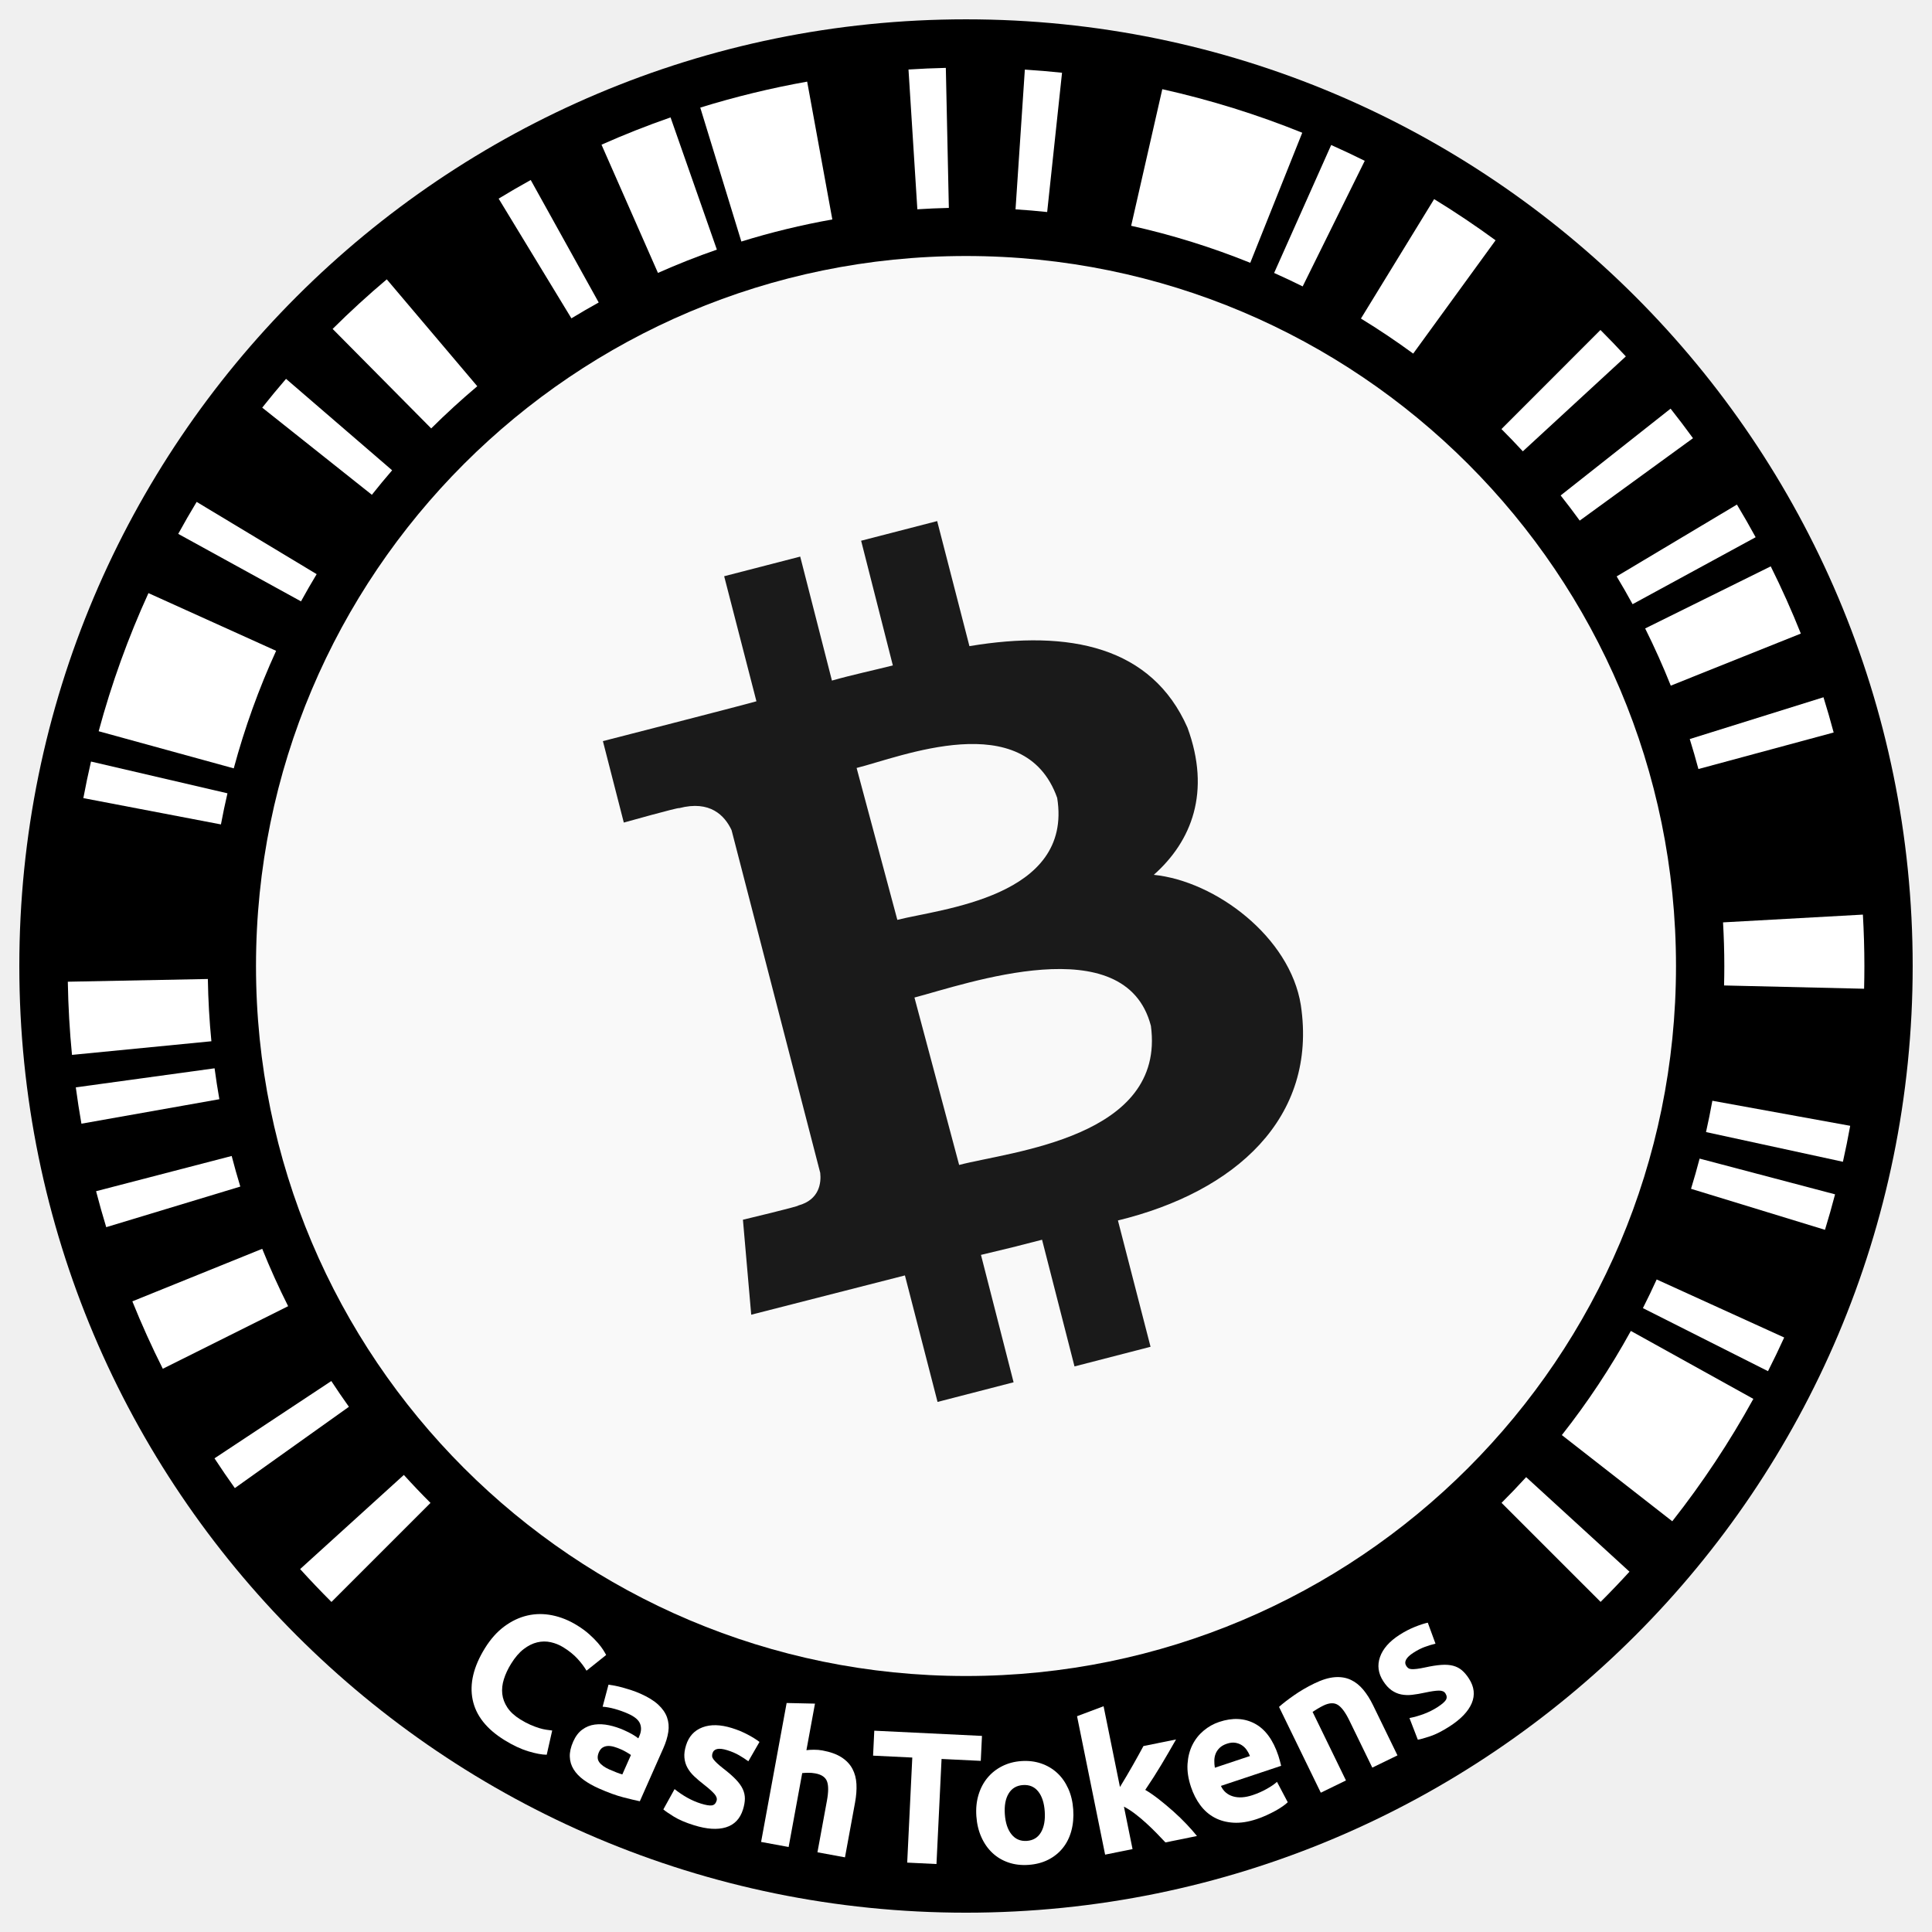
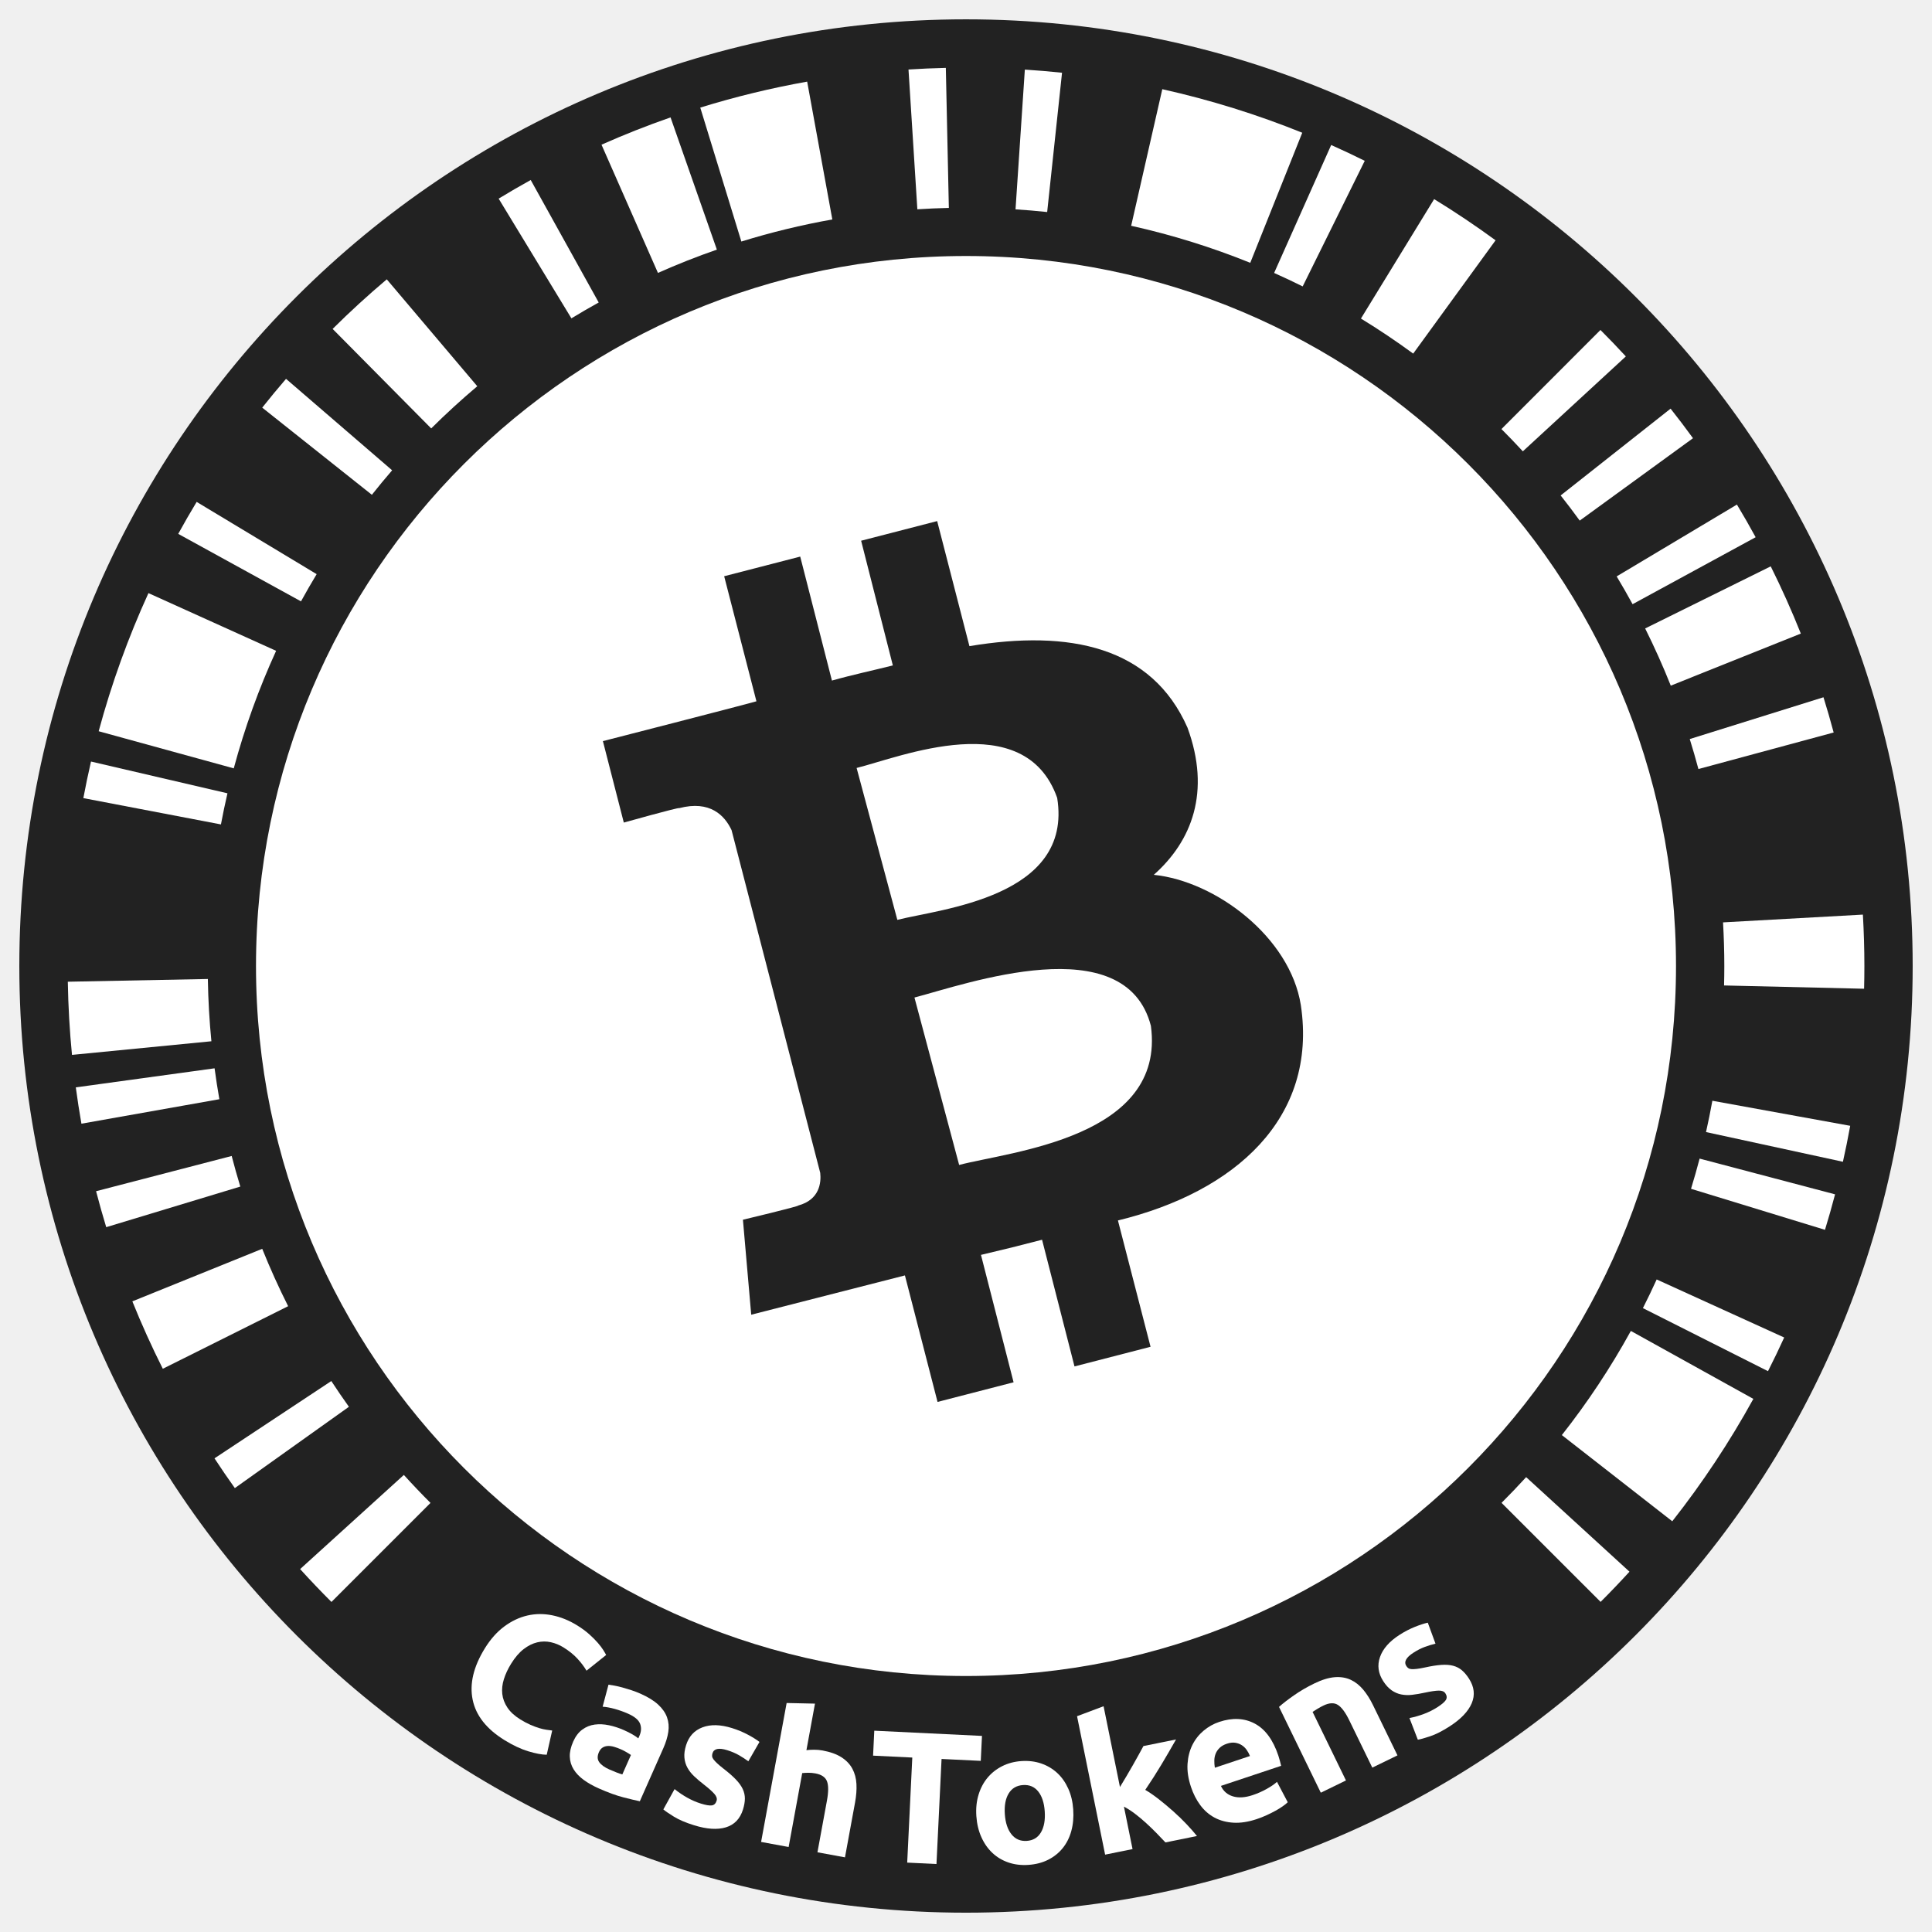
<svg xmlns="http://www.w3.org/2000/svg" version="1.1" id="CashTokens" x="0px" y="0px" width="360px" height="360px" viewBox="0 0 360 360" enable-background="new 0 0 360 360" xml:space="preserve">
  <defs id="defs30">
	
	
</defs>
-   <circle id="purple" fill="#201447" cx="180" cy="180.001" r="176.4" style="fill:#000000" />
-   <g id="barcode" style="fill:#ffffff">
-     <path fill="#D1CED9" d="M75.251,274.833l-19.326,17.542c1.895,2.09,3.841,4.133,5.837,6.125l18.456-18.455   C78.519,278.35,76.863,276.612,75.251,274.833z" id="path1" style="fill:#ffffff" />
-     <path fill="#D1CED9" d="M65.015,262.135c-1.127-1.575-2.218-3.177-3.28-4.798L39.967,271.74c1.229,1.874,2.49,3.725,3.792,5.545   L65.015,262.135z" id="path2" style="fill:#ffffff" />
-     <path fill="#D1CED9" d="M30.336,255.05l23.354-11.661c-1.752-3.484-3.364-7.05-4.829-10.691l-24.2,9.789   C26.385,246.766,28.279,250.956,30.336,255.05z" id="path3" style="fill:#ffffff" />
-     <path fill="#D1CED9" d="M19.793,228.666l24.985-7.566c-0.572-1.886-1.113-3.784-1.608-5.702l-25.267,6.567   C18.485,224.218,19.121,226.45,19.793,228.666z" id="path4" style="fill:#ffffff" />
-     <path fill="#D1CED9" d="M15.172,209.383l25.702-4.56c-0.337-1.906-0.63-3.828-0.891-5.76l-25.858,3.552   C14.432,204.885,14.775,207.143,15.172,209.383z" id="path5" style="fill:#ffffff" />
-     <path fill="#D1CED9" d="M13.414,196.563l25.977-2.54c-0.377-3.824-0.596-7.694-0.661-11.602l-26.094,0.508   C12.715,187.521,12.973,192.069,13.414,196.563z" id="path6" style="fill:#ffffff" />
-     <path fill="#D1CED9" d="M15.53,148.717l25.638,4.902c0.368-1.946,0.768-3.881,1.215-5.798l-25.426-5.918   C16.433,144.156,15.963,146.43,15.53,148.717z" id="path7" style="fill:#ffffff" />
-     <path fill="#D1CED9" d="M18.386,136.255l25.171,6.917c2.039-7.57,4.686-14.89,7.894-21.9l-23.789-10.753   C23.897,118.76,20.788,127.361,18.386,136.255z" id="path8" style="fill:#ffffff" />
-     <path fill="#D1CED9" d="M33.21,99.48l22.875,12.575c0.94-1.711,1.912-3.402,2.92-5.07L36.643,93.522   C35.458,95.482,34.315,97.47,33.21,99.48z" id="path9" style="fill:#ffffff" />
-     <path fill="#D1CED9" d="M48.862,75.957l20.431,16.24c1.229-1.547,2.484-3.07,3.775-4.564l-19.77-17.04   C51.782,72.348,50.306,74.139,48.862,75.957z" id="path10" style="fill:#ffffff" />
-     <path fill="#D1CED9" d="M80.348,79.83c2.751-2.737,5.619-5.357,8.586-7.861L72.07,52.051c-3.487,2.944-6.855,6.022-10.09,9.238   L80.348,79.83z" id="path11" style="fill:#ffffff" />
-     <path fill="#D1CED9" d="M106.473,59.318c1.672-1.021,3.37-2.002,5.087-2.955L98.893,33.54c-2.018,1.12-4.013,2.273-5.978,3.472   L106.473,59.318z" id="path12" style="fill:#ffffff" />
-     <path fill="#D1CED9" d="M122.6,50.854c3.583-1.595,7.245-3.043,10.978-4.341l-8.631-24.637c-4.374,1.522-8.666,3.22-12.865,5.086   L122.6,50.854z" id="path13" style="fill:#ffffff" />
-     <path fill="#D1CED9" d="M138.141,45.006c5.514-1.708,11.172-3.087,16.951-4.115l-4.689-25.681   c-6.791,1.211-13.438,2.835-19.919,4.839L138.141,45.006z" id="path14" style="fill:#ffffff" />
-     <path fill="#D1CED9" d="M170.935,38.998c1.947-0.123,3.902-0.213,5.869-0.257l-0.562-26.093c-2.332,0.052-4.649,0.158-6.957,0.304   L170.935,38.998z" id="path15" style="fill:#ffffff" />
-     <path fill="#D1CED9" d="M189.229,39.009c1.977,0.127,3.943,0.291,5.896,0.499l2.769-25.954c-2.296-0.244-4.606-0.436-6.929-0.586   L189.229,39.009z" id="path16" style="fill:#ffffff" />
-     <path fill="#D1CED9" d="M210.776,42.072c7.65,1.699,15.065,4.019,22.192,6.902l9.688-24.241c-8.378-3.384-17.092-6.11-26.079-8.113   L210.776,42.072z" id="path17" style="fill:#ffffff" />
-     <path fill="#D1CED9" d="M237.414,50.861c1.795,0.799,3.567,1.636,5.321,2.507L254.3,29.966c-2.062-1.023-4.146-2.008-6.254-2.947   L237.414,50.861z" id="path18" style="fill:#ffffff" />
-     <path fill="#D1CED9" d="M253.59,59.357c3.342,2.043,6.589,4.226,9.74,6.531l15.348-21.111c-3.705-2.708-7.521-5.272-11.447-7.674   L253.59,59.357z" id="path19" style="fill:#ffffff" />
-     <path fill="#D1CED9" d="M283.759,84.097l19.193-17.684c-1.545-1.672-3.118-3.319-4.73-4.927l-18.448,18.462   C281.131,81.303,282.456,82.689,283.759,84.097z" id="path20" style="fill:#ffffff" />
-     <path fill="#D1CED9" d="M311.29,76.146L290.806,92.32c1.217,1.536,2.399,3.1,3.553,4.687l21.106-15.353   C314.108,79.79,312.72,77.951,311.29,76.146z" id="path21" style="fill:#ffffff" />
-     <path fill="#D1CED9" d="M323.65,94.019l-22.408,13.385c1.022,1.705,2.016,3.428,2.967,5.178l22.929-12.479   C326.019,98.047,324.852,96.021,323.65,94.019z" id="path22" style="fill:#ffffff" />
-     <path fill="#D1CED9" d="M329.951,105.531l-23.399,11.571c1.73,3.475,3.327,7.028,4.772,10.658l24.234-9.704   C333.858,113.791,331.983,109.615,329.951,105.531z" id="path23" style="fill:#ffffff" />
-     <path fill="#D1CED9" d="M339.778,129.925l-24.918,7.787c0.578,1.845,1.112,3.709,1.616,5.586l25.2-6.808   C341.085,134.284,340.457,132.094,339.778,129.925z" id="path24" style="fill:#ffffff" />
-     <path fill="#D1CED9" d="M347.347,184.238c0.035-1.408,0.054-2.82,0.054-4.237c0-3.215-0.1-6.407-0.279-9.577l-26.059,1.447   c0.152,2.691,0.238,5.4,0.238,8.13c0,1.212-0.016,2.42-0.046,3.625L347.347,184.238z" id="path25" style="fill:#ffffff" />
-     <path fill="#D1CED9" d="M344.758,209.778l-25.683-4.668c-0.352,1.96-0.751,3.903-1.183,5.834l25.51,5.535   C343.896,214.261,344.354,212.029,344.758,209.778z" id="path26" style="fill:#ffffff" />
-     <path fill="#D1CED9" d="M341.938,222.547l-25.241-6.658c-0.495,1.892-1.028,3.769-1.599,5.628l24.961,7.644   C340.729,226.976,341.355,224.771,341.938,222.547z" id="path27" style="fill:#ffffff" />
-     <path fill="#D1CED9" d="M332.458,249.224l-23.76-10.815c-0.818,1.801-1.677,3.58-2.567,5.34l23.31,11.75   C330.487,253.431,331.495,251.34,332.458,249.224z" id="path28" style="fill:#ffffff" />
-     <path fill="#D1CED9" d="M326.712,260.66L303.885,248c-3.758,6.833-8.062,13.323-12.857,19.407l20.575,16.06   C317.234,276.313,322.29,268.686,326.712,260.66z" id="path29" style="fill:#ffffff" />
-     <path fill="#D1CED9" d="M284.375,275.243c-1.49,1.632-3.018,3.23-4.582,4.791l18.456,18.455c1.837-1.834,3.631-3.712,5.382-5.629   L284.375,275.243z" id="path30" style="fill:#ffffff" />
+   <circle id="purple" fill="#201447" cx="180" cy="180.001" r="176.4" style="fill:#222" />
+   <g id="barcode" style="fill:#fff">
+     <path fill="#D1CED9" d="M75.251,274.833l-19.326,17.542c1.895,2.09,3.841,4.133,5.837,6.125l18.456-18.455   C78.519,278.35,76.863,276.612,75.251,274.833z" id="path1" style="fill:#fff" />
+     <path fill="#D1CED9" d="M65.015,262.135c-1.127-1.575-2.218-3.177-3.28-4.798L39.967,271.74c1.229,1.874,2.49,3.725,3.792,5.545   L65.015,262.135z" id="path2" style="fill:#fff" />
+     <path fill="#D1CED9" d="M30.336,255.05l23.354-11.661c-1.752-3.484-3.364-7.05-4.829-10.691l-24.2,9.789   C26.385,246.766,28.279,250.956,30.336,255.05z" id="path3" style="fill:#fff" />
+     <path fill="#D1CED9" d="M19.793,228.666l24.985-7.566c-0.572-1.886-1.113-3.784-1.608-5.702l-25.267,6.567   C18.485,224.218,19.121,226.45,19.793,228.666z" id="path4" style="fill:#fff" />
+     <path fill="#D1CED9" d="M15.172,209.383l25.702-4.56c-0.337-1.906-0.63-3.828-0.891-5.76l-25.858,3.552   C14.432,204.885,14.775,207.143,15.172,209.383z" id="path5" style="fill:#fff" />
+     <path fill="#D1CED9" d="M13.414,196.563l25.977-2.54c-0.377-3.824-0.596-7.694-0.661-11.602l-26.094,0.508   C12.715,187.521,12.973,192.069,13.414,196.563z" id="path6" style="fill:#fff" />
+     <path fill="#D1CED9" d="M15.53,148.717l25.638,4.902c0.368-1.946,0.768-3.881,1.215-5.798l-25.426-5.918   C16.433,144.156,15.963,146.43,15.53,148.717z" id="path7" style="fill:#fff" />
+     <path fill="#D1CED9" d="M18.386,136.255l25.171,6.917c2.039-7.57,4.686-14.89,7.894-21.9l-23.789-10.753   C23.897,118.76,20.788,127.361,18.386,136.255z" id="path8" style="fill:#fff" />
+     <path fill="#D1CED9" d="M33.21,99.48l22.875,12.575c0.94-1.711,1.912-3.402,2.92-5.07L36.643,93.522   C35.458,95.482,34.315,97.47,33.21,99.48z" id="path9" style="fill:#fff" />
+     <path fill="#D1CED9" d="M48.862,75.957l20.431,16.24c1.229-1.547,2.484-3.07,3.775-4.564l-19.77-17.04   C51.782,72.348,50.306,74.139,48.862,75.957z" id="path10" style="fill:#fff" />
+     <path fill="#D1CED9" d="M80.348,79.83c2.751-2.737,5.619-5.357,8.586-7.861L72.07,52.051c-3.487,2.944-6.855,6.022-10.09,9.238   L80.348,79.83z" id="path11" style="fill:#fff" />
+     <path fill="#D1CED9" d="M106.473,59.318c1.672-1.021,3.37-2.002,5.087-2.955L98.893,33.54c-2.018,1.12-4.013,2.273-5.978,3.472   L106.473,59.318z" id="path12" style="fill:#fff" />
+     <path fill="#D1CED9" d="M122.6,50.854c3.583-1.595,7.245-3.043,10.978-4.341l-8.631-24.637c-4.374,1.522-8.666,3.22-12.865,5.086   L122.6,50.854z" id="path13" style="fill:#fff" />
+     <path fill="#D1CED9" d="M138.141,45.006c5.514-1.708,11.172-3.087,16.951-4.115l-4.689-25.681   c-6.791,1.211-13.438,2.835-19.919,4.839L138.141,45.006z" id="path14" style="fill:#fff" />
+     <path fill="#D1CED9" d="M170.935,38.998c1.947-0.123,3.902-0.213,5.869-0.257l-0.562-26.093c-2.332,0.052-4.649,0.158-6.957,0.304   L170.935,38.998z" id="path15" style="fill:#fff" />
+     <path fill="#D1CED9" d="M189.229,39.009c1.977,0.127,3.943,0.291,5.896,0.499l2.769-25.954c-2.296-0.244-4.606-0.436-6.929-0.586   L189.229,39.009z" id="path16" style="fill:#fff" />
+     <path fill="#D1CED9" d="M210.776,42.072c7.65,1.699,15.065,4.019,22.192,6.902l9.688-24.241c-8.378-3.384-17.092-6.11-26.079-8.113   L210.776,42.072z" id="path17" style="fill:#fff" />
+     <path fill="#D1CED9" d="M237.414,50.861c1.795,0.799,3.567,1.636,5.321,2.507L254.3,29.966c-2.062-1.023-4.146-2.008-6.254-2.947   L237.414,50.861z" id="path18" style="fill:#fff" />
+     <path fill="#D1CED9" d="M253.59,59.357c3.342,2.043,6.589,4.226,9.74,6.531l15.348-21.111c-3.705-2.708-7.521-5.272-11.447-7.674   L253.59,59.357z" id="path19" style="fill:#fff" />
+     <path fill="#D1CED9" d="M283.759,84.097l19.193-17.684c-1.545-1.672-3.118-3.319-4.73-4.927l-18.448,18.462   C281.131,81.303,282.456,82.689,283.759,84.097z" id="path20" style="fill:#fff" />
+     <path fill="#D1CED9" d="M311.29,76.146L290.806,92.32c1.217,1.536,2.399,3.1,3.553,4.687l21.106-15.353   C314.108,79.79,312.72,77.951,311.29,76.146z" id="path21" style="fill:#fff" />
+     <path fill="#D1CED9" d="M323.65,94.019l-22.408,13.385c1.022,1.705,2.016,3.428,2.967,5.178l22.929-12.479   C326.019,98.047,324.852,96.021,323.65,94.019z" id="path22" style="fill:#fff" />
+     <path fill="#D1CED9" d="M329.951,105.531l-23.399,11.571c1.73,3.475,3.327,7.028,4.772,10.658l24.234-9.704   C333.858,113.791,331.983,109.615,329.951,105.531z" id="path23" style="fill:#fff" />
+     <path fill="#D1CED9" d="M339.778,129.925l-24.918,7.787c0.578,1.845,1.112,3.709,1.616,5.586l25.2-6.808   C341.085,134.284,340.457,132.094,339.778,129.925z" id="path24" style="fill:#fff" />
+     <path fill="#D1CED9" d="M347.347,184.238c0.035-1.408,0.054-2.82,0.054-4.237c0-3.215-0.1-6.407-0.279-9.577l-26.059,1.447   c0.152,2.691,0.238,5.4,0.238,8.13c0,1.212-0.016,2.42-0.046,3.625L347.347,184.238z" id="path25" style="fill:#fff" />
+     <path fill="#D1CED9" d="M344.758,209.778l-25.683-4.668c-0.352,1.96-0.751,3.903-1.183,5.834l25.51,5.535   C343.896,214.261,344.354,212.029,344.758,209.778z" id="path26" style="fill:#fff" />
+     <path fill="#D1CED9" d="M341.938,222.547l-25.241-6.658c-0.495,1.892-1.028,3.769-1.599,5.628l24.961,7.644   C340.729,226.976,341.355,224.771,341.938,222.547z" id="path27" style="fill:#fff" />
+     <path fill="#D1CED9" d="M332.458,249.224l-23.76-10.815c-0.818,1.801-1.677,3.58-2.567,5.34l23.31,11.75   C330.487,253.431,331.495,251.34,332.458,249.224z" id="path28" style="fill:#fff" />
+     <path fill="#D1CED9" d="M326.712,260.66L303.885,248c-3.758,6.833-8.062,13.323-12.857,19.407l20.575,16.06   C317.234,276.313,322.29,268.686,326.712,260.66z" id="path29" style="fill:#fff" />
+     <path fill="#D1CED9" d="M284.375,275.243c-1.49,1.632-3.018,3.23-4.582,4.791l18.456,18.455c1.837-1.834,3.631-3.712,5.382-5.629   L284.375,275.243z" id="path30" style="fill:#fff" />
  </g>
-   <circle id="green" fill="#0ac18e" cx="180" cy="180.001" r="132.299" style="fill:#f9f9f9" />
-   <path id="symbol_12_" fill="#ffffff" d="m 221.268,135.577 c -6.647,-15.076 -21.926,-18.301 -40.629,-15.178 l -6.011,-23.302 -14.169,3.659 5.91,23.238 c -3.729,0.94 -7.557,1.745 -11.35,2.821 l -5.911,-23.103 -14.17,3.661 6.012,23.303 c -3.056,0.872 -28.608,7.42 -28.608,7.42 l 3.895,15.178 c 0,0 10.409,-2.921 10.309,-2.687 5.775,-1.511 8.495,1.377 9.771,4.097 l 16.521,63.866 c 0.202,1.848 -0.134,5.004 -4.095,6.078 0.234,0.134 -10.309,2.652 -10.309,2.652 l 1.544,17.697 c 0,0 25.318,-6.482 28.641,-7.321 l 6.079,23.572 14.17,-3.659 -6.078,-23.74 c 3.896,-0.907 7.69,-1.848 11.383,-2.821 l 6.045,23.605 14.17,-3.66 -6.078,-23.538 c 21.826,-5.307 37.238,-19.074 34.082,-40.127 -2.015,-12.692 -15.881,-23.101 -27.4,-24.277 7.08,-6.28 10.675,-15.448 6.276,-27.434 z m -6.816,55.572 c 2.82,20.853 -26.159,23.404 -35.729,25.922 l -8.327,-31.194 c 9.604,-2.518 39.287,-13.095 44.056,5.272 z m -17.461,-42.476 c 2.987,18.536 -21.793,20.684 -29.784,22.731 l -7.59,-28.306 c 8.027,-1.981 31.296,-11.584 37.374,5.575 z" style="fill:#1a1a1a" />
-   <g id="text" style="fill:#ffffff">
-     <path id="s_1_" fill="#FFFFFF" d="M267.859,318.099c0.804-0.518,1.322-0.962,1.555-1.334s0.204-0.783-0.087-1.234   c-0.228-0.354-0.643-0.523-1.244-0.511c-0.603,0.014-1.452,0.138-2.55,0.373c-0.851,0.188-1.645,0.323-2.38,0.408   c-0.736,0.086-1.424,0.063-2.063-0.066s-1.236-0.39-1.793-0.78c-0.558-0.391-1.075-0.959-1.556-1.705   c-0.935-1.451-1.135-2.946-0.599-4.484c0.535-1.538,1.745-2.915,3.628-4.127c0.941-0.606,1.897-1.104,2.868-1.494   c0.971-0.389,1.774-0.649,2.41-0.782l1.434,3.906c-0.624,0.152-1.279,0.352-1.966,0.6s-1.403,0.612-2.148,1.092   c-1.373,0.885-1.813,1.709-1.32,2.475c0.113,0.176,0.244,0.314,0.392,0.414c0.147,0.099,0.351,0.155,0.608,0.169   c0.259,0.015,0.588-0.002,0.987-0.05c0.4-0.048,0.893-0.134,1.478-0.26c1.19-0.263,2.211-0.423,3.063-0.481   c0.851-0.058,1.586-0.003,2.207,0.164c0.622,0.168,1.164,0.449,1.626,0.843c0.462,0.395,0.901,0.915,1.317,1.561   c0.983,1.527,1.153,3.052,0.51,4.574c-0.644,1.521-2.015,2.958-4.113,4.311c-1.374,0.884-2.592,1.502-3.656,1.854   c-1.063,0.352-1.822,0.563-2.276,0.634l-1.558-4.034c0.935-0.186,1.849-0.448,2.74-0.787   C266.266,319.008,267.094,318.592,267.859,318.099z" style="fill:#ffffff" />
-     <path id="n" fill="#FFFFFF" d="M238.328,318.055c0.685-0.619,1.608-1.334,2.771-2.146c1.161-0.813,2.435-1.556,3.819-2.229   c1.405-0.684,2.665-1.069,3.777-1.157c1.111-0.087,2.104,0.072,2.977,0.478c0.872,0.406,1.648,1.015,2.328,1.825   c0.681,0.812,1.296,1.783,1.848,2.916l4.55,9.347l-4.689,2.282l-4.273-8.78c-0.735-1.511-1.456-2.483-2.16-2.919   c-0.705-0.436-1.604-0.388-2.694,0.144c-0.336,0.163-0.685,0.353-1.047,0.568c-0.362,0.215-0.68,0.415-0.953,0.6l6.219,12.777   l-4.688,2.282L238.328,318.055z" style="fill:#ffffff" />
-     <path id="e" fill="#FFFFFF" d="M221.923,332.976c-0.517-1.549-0.731-2.984-0.643-4.306c0.088-1.32,0.391-2.497,0.907-3.53   c0.516-1.033,1.211-1.917,2.086-2.651c0.874-0.734,1.843-1.278,2.905-1.633c2.479-0.826,4.69-0.722,6.635,0.314   c1.944,1.037,3.408,3.027,4.39,5.971c0.096,0.288,0.189,0.607,0.282,0.958c0.092,0.351,0.171,0.662,0.238,0.935l-11.223,3.742   c0.45,0.981,1.195,1.631,2.235,1.948c1.041,0.317,2.27,0.239,3.686-0.233c0.908-0.303,1.771-0.683,2.59-1.14   c0.819-0.458,1.465-0.9,1.938-1.329l2.003,3.797c-0.221,0.221-0.531,0.472-0.93,0.752c-0.398,0.281-0.852,0.562-1.361,0.842   c-0.509,0.28-1.063,0.558-1.659,0.83c-0.599,0.273-1.207,0.513-1.826,0.72c-1.572,0.524-3.017,0.747-4.333,0.67   c-1.317-0.077-2.492-0.393-3.525-0.945c-1.033-0.554-1.917-1.322-2.651-2.308S222.351,334.26,221.923,332.976z M232.912,327.208   c-0.162-0.413-0.371-0.799-0.625-1.156c-0.255-0.358-0.562-0.649-0.919-0.875c-0.358-0.225-0.765-0.372-1.218-0.442   c-0.454-0.07-0.969-0.009-1.544,0.183c-0.554,0.185-0.998,0.438-1.333,0.759c-0.336,0.321-0.585,0.681-0.747,1.079   s-0.247,0.826-0.255,1.284s0.026,0.907,0.1,1.35L232.912,327.208z" style="fill:#ffffff" />
-     <path id="k" fill="#FFFFFF" d="M208.688,332.985c0.393-0.647,0.796-1.321,1.214-2.021c0.416-0.699,0.817-1.391,1.202-2.072   c0.386-0.682,0.747-1.329,1.087-1.942c0.339-0.612,0.63-1.145,0.871-1.597l6.077-1.232c-0.93,1.639-1.844,3.207-2.741,4.708   c-0.898,1.5-1.896,3.063-2.995,4.688c0.812,0.479,1.67,1.074,2.576,1.784c0.905,0.711,1.795,1.455,2.666,2.232   c0.872,0.777,1.687,1.565,2.444,2.366c0.757,0.8,1.407,1.539,1.949,2.216l-5.877,1.191c-0.486-0.521-1.036-1.096-1.65-1.724   c-0.614-0.627-1.257-1.248-1.929-1.863s-1.365-1.197-2.082-1.743c-0.717-0.547-1.408-0.992-2.071-1.335l1.604,7.908l-5.11,1.036   l-5.231-25.795l4.944-1.859L208.688,332.985z" style="fill:#ffffff" />
-     <path id="o" fill="#FFFFFF" d="M199.98,337.171c0.099,1.443-0.021,2.778-0.358,4.006c-0.337,1.229-0.873,2.294-1.605,3.197   c-0.733,0.904-1.637,1.626-2.711,2.167c-1.074,0.541-2.298,0.859-3.671,0.953c-1.35,0.092-2.594-0.057-3.731-0.447   c-1.138-0.39-2.131-0.982-2.98-1.778c-0.85-0.795-1.537-1.777-2.061-2.946c-0.524-1.168-0.835-2.474-0.934-3.918   c-0.099-1.442,0.038-2.773,0.411-3.992c0.373-1.218,0.932-2.273,1.678-3.167c0.746-0.893,1.656-1.609,2.73-2.15   c1.074-0.541,2.262-0.856,3.566-0.945c1.327-0.091,2.559,0.059,3.697,0.448c1.137,0.391,2.13,0.978,2.979,1.761   c0.848,0.784,1.535,1.755,2.058,2.912S199.882,335.728,199.98,337.171z M194.672,337.533c-0.11-1.606-0.516-2.847-1.219-3.723   s-1.648-1.273-2.835-1.192c-1.187,0.081-2.076,0.604-2.664,1.568c-0.589,0.964-0.829,2.249-0.719,3.855s0.522,2.858,1.239,3.757   c0.716,0.898,1.668,1.307,2.855,1.226c1.187-0.081,2.068-0.615,2.645-1.602C194.549,340.437,194.782,339.14,194.672,337.533z" style="fill:#ffffff" />
-     <path id="T" fill="#FFFFFF" d="M182.977,323.461l-0.225,4.65l-7.306-0.354l-0.948,19.577l-5.454-0.264l0.948-19.577l-7.307-0.354   l0.225-4.649L182.977,323.461z" style="fill:#ffffff" />
-     <path id="h" fill="#FFFFFF" d="M141.82,343.217l4.758-25.887l5.281,0.116l-1.594,8.675c0.365-0.051,0.827-0.079,1.385-0.083   c0.558-0.005,1.09,0.04,1.595,0.133c1.468,0.27,2.653,0.695,3.556,1.276c0.901,0.581,1.577,1.292,2.027,2.134   s0.703,1.79,0.758,2.844c0.056,1.055-0.031,2.201-0.258,3.44l-1.879,10.224l-5.129-0.943l1.765-9.604   c0.304-1.652,0.307-2.862,0.009-3.628c-0.298-0.767-1.021-1.256-2.168-1.467c-0.459-0.084-0.897-0.123-1.313-0.116   c-0.417,0.007-0.794,0.026-1.132,0.059l-2.531,13.77L141.82,343.217z" style="fill:#ffffff" />
-     <path id="s" fill="#FFFFFF" d="M130.614,336.075c0.914,0.283,1.587,0.396,2.022,0.335c0.434-0.061,0.73-0.347,0.89-0.859   c0.125-0.4-0.012-0.828-0.408-1.281c-0.397-0.453-1.038-1.024-1.922-1.716c-0.69-0.532-1.304-1.053-1.841-1.563   c-0.538-0.509-0.962-1.051-1.273-1.624s-0.495-1.198-0.553-1.876s0.045-1.439,0.308-2.287c0.513-1.648,1.531-2.761,3.055-3.338   c1.523-0.577,3.354-0.533,5.493,0.133c1.07,0.332,2.064,0.746,2.986,1.24c0.921,0.494,1.637,0.943,2.147,1.346l-2.075,3.606   c-0.518-0.381-1.091-0.755-1.722-1.122c-0.631-0.367-1.37-0.683-2.216-0.946c-1.56-0.484-2.475-0.293-2.745,0.576   c-0.063,0.2-0.084,0.39-0.066,0.565c0.018,0.178,0.105,0.369,0.261,0.576c0.155,0.208,0.379,0.449,0.672,0.725   c0.293,0.276,0.675,0.599,1.147,0.967c0.965,0.744,1.744,1.424,2.335,2.038c0.59,0.615,1.021,1.214,1.292,1.798   c0.27,0.584,0.402,1.181,0.397,1.788c-0.006,0.607-0.123,1.278-0.351,2.012c-0.54,1.734-1.599,2.843-3.179,3.327   c-1.58,0.483-3.562,0.354-5.946-0.387c-1.56-0.485-2.816-1.022-3.769-1.612c-0.953-0.59-1.603-1.035-1.948-1.339l2.093-3.784   c0.742,0.598,1.53,1.13,2.362,1.597C128.895,335.437,129.746,335.805,130.614,336.075z" style="fill:#ffffff" />
-     <path id="a" fill="#FFFFFF" d="M119.339,315.592c1.408,0.624,2.51,1.304,3.307,2.04c0.796,0.735,1.345,1.528,1.646,2.376   c0.3,0.848,0.379,1.75,0.236,2.707c-0.144,0.958-0.447,1.959-0.91,3.004l-4.396,9.92c-0.75-0.153-1.776-0.397-3.082-0.734   c-1.306-0.336-2.823-0.887-4.55-1.653c-1.088-0.481-2.033-1.015-2.833-1.6c-0.8-0.584-1.423-1.236-1.87-1.958   c-0.446-0.72-0.684-1.509-0.713-2.364c-0.03-0.854,0.183-1.794,0.636-2.818c0.435-0.98,1-1.726,1.698-2.233   c0.697-0.508,1.466-0.817,2.307-0.93c0.84-0.112,1.728-0.07,2.662,0.127c0.933,0.196,1.859,0.498,2.776,0.904   c0.618,0.274,1.156,0.545,1.612,0.811c0.457,0.267,0.814,0.508,1.076,0.726l0.199-0.448c0.359-0.811,0.402-1.569,0.129-2.277   c-0.273-0.708-1.018-1.332-2.233-1.871c-0.811-0.359-1.637-0.654-2.478-0.888c-0.842-0.232-1.598-0.369-2.268-0.411l1.094-4.109   c0.314,0.038,0.702,0.101,1.16,0.188c0.458,0.089,0.949,0.204,1.474,0.347c0.523,0.144,1.069,0.309,1.637,0.496   C118.223,315.13,118.784,315.346,119.339,315.592z M113.54,329.714c0.469,0.207,0.921,0.396,1.358,0.563   c0.436,0.168,0.792,0.287,1.066,0.357l1.603-3.616c-0.173-0.127-0.442-0.297-0.807-0.511c-0.365-0.213-0.708-0.39-1.028-0.531   c-0.448-0.199-0.881-0.358-1.299-0.48c-0.418-0.122-0.81-0.174-1.174-0.157c-0.365,0.018-0.689,0.116-0.974,0.296   c-0.284,0.181-0.511,0.463-0.681,0.847c-0.331,0.747-0.31,1.375,0.064,1.886C112.041,328.877,112.665,329.325,113.54,329.714z" style="fill:#ffffff" />
-     <path id="C" fill="#FFFFFF" d="M94.008,324.248c-3.354-2.073-5.333-4.585-5.937-7.537c-0.604-2.95,0.155-6.144,2.277-9.578   c1.055-1.707,2.265-3.064,3.628-4.073s2.797-1.687,4.301-2.033c1.503-0.347,3.047-0.359,4.632-0.038   c1.584,0.321,3.131,0.947,4.64,1.879c0.873,0.54,1.627,1.095,2.262,1.666c0.635,0.571,1.168,1.106,1.6,1.606   c0.432,0.5,0.771,0.95,1.018,1.349c0.247,0.399,0.418,0.697,0.517,0.896l-3.658,2.923c-0.427-0.729-0.988-1.475-1.685-2.234   c-0.697-0.76-1.581-1.47-2.652-2.132c-0.715-0.442-1.488-0.755-2.32-0.94s-1.674-0.177-2.525,0.024   c-0.851,0.201-1.693,0.62-2.525,1.257c-0.833,0.638-1.617,1.552-2.353,2.742c-0.589,0.953-1.034,1.906-1.334,2.858   c-0.301,0.953-0.402,1.87-0.303,2.754c0.098,0.884,0.417,1.732,0.957,2.546c0.54,0.813,1.346,1.552,2.417,2.214   c0.674,0.417,1.305,0.752,1.89,1.004s1.12,0.452,1.604,0.6c0.484,0.149,0.928,0.252,1.332,0.309   c0.403,0.058,0.771,0.106,1.103,0.146l-1.02,4.514c-0.9-0.008-2.044-0.221-3.431-0.64C97.054,325.91,95.576,325.217,94.008,324.248   z" style="fill:#ffffff" />
+   <circle id="green" fill="#0ac18e" cx="180" cy="180.001" r="132.299" style="fill:#fff" />
+   <path id="symbol_12_" fill="#ffffff" d="m 221.268,135.577 c -6.647,-15.076 -21.926,-18.301 -40.629,-15.178 l -6.011,-23.302 -14.169,3.659 5.91,23.238 c -3.729,0.94 -7.557,1.745 -11.35,2.821 l -5.911,-23.103 -14.17,3.661 6.012,23.303 c -3.056,0.872 -28.608,7.42 -28.608,7.42 l 3.895,15.178 c 0,0 10.409,-2.921 10.309,-2.687 5.775,-1.511 8.495,1.377 9.771,4.097 l 16.521,63.866 c 0.202,1.848 -0.134,5.004 -4.095,6.078 0.234,0.134 -10.309,2.652 -10.309,2.652 l 1.544,17.697 c 0,0 25.318,-6.482 28.641,-7.321 l 6.079,23.572 14.17,-3.659 -6.078,-23.74 c 3.896,-0.907 7.69,-1.848 11.383,-2.821 l 6.045,23.605 14.17,-3.66 -6.078,-23.538 c 21.826,-5.307 37.238,-19.074 34.082,-40.127 -2.015,-12.692 -15.881,-23.101 -27.4,-24.277 7.08,-6.28 10.675,-15.448 6.276,-27.434 z m -6.816,55.572 c 2.82,20.853 -26.159,23.404 -35.729,25.922 l -8.327,-31.194 c 9.604,-2.518 39.287,-13.095 44.056,5.272 z m -17.461,-42.476 c 2.987,18.536 -21.793,20.684 -29.784,22.731 l -7.59,-28.306 c 8.027,-1.981 31.296,-11.584 37.374,5.575 z" style="fill:#222" />
+   <g id="text" style="fill:#fff">
+     <path id="s_1_" fill="#FFFFFF" d="M267.859,318.099c0.804-0.518,1.322-0.962,1.555-1.334s0.204-0.783-0.087-1.234   c-0.228-0.354-0.643-0.523-1.244-0.511c-0.603,0.014-1.452,0.138-2.55,0.373c-0.851,0.188-1.645,0.323-2.38,0.408   c-0.736,0.086-1.424,0.063-2.063-0.066s-1.236-0.39-1.793-0.78c-0.558-0.391-1.075-0.959-1.556-1.705   c-0.935-1.451-1.135-2.946-0.599-4.484c0.535-1.538,1.745-2.915,3.628-4.127c0.941-0.606,1.897-1.104,2.868-1.494   c0.971-0.389,1.774-0.649,2.41-0.782l1.434,3.906c-0.624,0.152-1.279,0.352-1.966,0.6s-1.403,0.612-2.148,1.092   c-1.373,0.885-1.813,1.709-1.32,2.475c0.113,0.176,0.244,0.314,0.392,0.414c0.147,0.099,0.351,0.155,0.608,0.169   c0.259,0.015,0.588-0.002,0.987-0.05c0.4-0.048,0.893-0.134,1.478-0.26c1.19-0.263,2.211-0.423,3.063-0.481   c0.851-0.058,1.586-0.003,2.207,0.164c0.622,0.168,1.164,0.449,1.626,0.843c0.462,0.395,0.901,0.915,1.317,1.561   c0.983,1.527,1.153,3.052,0.51,4.574c-0.644,1.521-2.015,2.958-4.113,4.311c-1.374,0.884-2.592,1.502-3.656,1.854   c-1.063,0.352-1.822,0.563-2.276,0.634l-1.558-4.034c0.935-0.186,1.849-0.448,2.74-0.787   C266.266,319.008,267.094,318.592,267.859,318.099z" style="fill:#fff" />
+     <path id="n" fill="#FFFFFF" d="M238.328,318.055c0.685-0.619,1.608-1.334,2.771-2.146c1.161-0.813,2.435-1.556,3.819-2.229   c1.405-0.684,2.665-1.069,3.777-1.157c1.111-0.087,2.104,0.072,2.977,0.478c0.872,0.406,1.648,1.015,2.328,1.825   c0.681,0.812,1.296,1.783,1.848,2.916l4.55,9.347l-4.689,2.282l-4.273-8.78c-0.735-1.511-1.456-2.483-2.16-2.919   c-0.705-0.436-1.604-0.388-2.694,0.144c-0.336,0.163-0.685,0.353-1.047,0.568c-0.362,0.215-0.68,0.415-0.953,0.6l6.219,12.777   l-4.688,2.282L238.328,318.055z" style="fill:#fff" />
+     <path id="e" fill="#FFFFFF" d="M221.923,332.976c-0.517-1.549-0.731-2.984-0.643-4.306c0.088-1.32,0.391-2.497,0.907-3.53   c0.516-1.033,1.211-1.917,2.086-2.651c0.874-0.734,1.843-1.278,2.905-1.633c2.479-0.826,4.69-0.722,6.635,0.314   c1.944,1.037,3.408,3.027,4.39,5.971c0.096,0.288,0.189,0.607,0.282,0.958c0.092,0.351,0.171,0.662,0.238,0.935l-11.223,3.742   c0.45,0.981,1.195,1.631,2.235,1.948c1.041,0.317,2.27,0.239,3.686-0.233c0.908-0.303,1.771-0.683,2.59-1.14   c0.819-0.458,1.465-0.9,1.938-1.329l2.003,3.797c-0.221,0.221-0.531,0.472-0.93,0.752c-0.398,0.281-0.852,0.562-1.361,0.842   c-0.509,0.28-1.063,0.558-1.659,0.83c-0.599,0.273-1.207,0.513-1.826,0.72c-1.572,0.524-3.017,0.747-4.333,0.67   c-1.317-0.077-2.492-0.393-3.525-0.945c-1.033-0.554-1.917-1.322-2.651-2.308S222.351,334.26,221.923,332.976z M232.912,327.208   c-0.162-0.413-0.371-0.799-0.625-1.156c-0.255-0.358-0.562-0.649-0.919-0.875c-0.358-0.225-0.765-0.372-1.218-0.442   c-0.454-0.07-0.969-0.009-1.544,0.183c-0.554,0.185-0.998,0.438-1.333,0.759c-0.336,0.321-0.585,0.681-0.747,1.079   s-0.247,0.826-0.255,1.284s0.026,0.907,0.1,1.35L232.912,327.208z" style="fill:#fff" />
+     <path id="k" fill="#FFFFFF" d="M208.688,332.985c0.393-0.647,0.796-1.321,1.214-2.021c0.416-0.699,0.817-1.391,1.202-2.072   c0.386-0.682,0.747-1.329,1.087-1.942c0.339-0.612,0.63-1.145,0.871-1.597l6.077-1.232c-0.93,1.639-1.844,3.207-2.741,4.708   c-0.898,1.5-1.896,3.063-2.995,4.688c0.812,0.479,1.67,1.074,2.576,1.784c0.905,0.711,1.795,1.455,2.666,2.232   c0.872,0.777,1.687,1.565,2.444,2.366c0.757,0.8,1.407,1.539,1.949,2.216l-5.877,1.191c-0.486-0.521-1.036-1.096-1.65-1.724   c-0.614-0.627-1.257-1.248-1.929-1.863s-1.365-1.197-2.082-1.743c-0.717-0.547-1.408-0.992-2.071-1.335l1.604,7.908l-5.11,1.036   l-5.231-25.795l4.944-1.859L208.688,332.985z" style="fill:#fff" />
+     <path id="o" fill="#FFFFFF" d="M199.98,337.171c0.099,1.443-0.021,2.778-0.358,4.006c-0.337,1.229-0.873,2.294-1.605,3.197   c-0.733,0.904-1.637,1.626-2.711,2.167c-1.074,0.541-2.298,0.859-3.671,0.953c-1.35,0.092-2.594-0.057-3.731-0.447   c-1.138-0.39-2.131-0.982-2.98-1.778c-0.85-0.795-1.537-1.777-2.061-2.946c-0.524-1.168-0.835-2.474-0.934-3.918   c-0.099-1.442,0.038-2.773,0.411-3.992c0.373-1.218,0.932-2.273,1.678-3.167c0.746-0.893,1.656-1.609,2.73-2.15   c1.074-0.541,2.262-0.856,3.566-0.945c1.327-0.091,2.559,0.059,3.697,0.448c1.137,0.391,2.13,0.978,2.979,1.761   c0.848,0.784,1.535,1.755,2.058,2.912S199.882,335.728,199.98,337.171z M194.672,337.533c-0.11-1.606-0.516-2.847-1.219-3.723   s-1.648-1.273-2.835-1.192c-1.187,0.081-2.076,0.604-2.664,1.568c-0.589,0.964-0.829,2.249-0.719,3.855s0.522,2.858,1.239,3.757   c0.716,0.898,1.668,1.307,2.855,1.226c1.187-0.081,2.068-0.615,2.645-1.602C194.549,340.437,194.782,339.14,194.672,337.533z" style="fill:#fff" />
+     <path id="T" fill="#FFFFFF" d="M182.977,323.461l-0.225,4.65l-7.306-0.354l-0.948,19.577l-5.454-0.264l0.948-19.577l-7.307-0.354   l0.225-4.649L182.977,323.461z" style="fill:#fff" />
+     <path id="h" fill="#FFFFFF" d="M141.82,343.217l4.758-25.887l5.281,0.116l-1.594,8.675c0.365-0.051,0.827-0.079,1.385-0.083   c0.558-0.005,1.09,0.04,1.595,0.133c1.468,0.27,2.653,0.695,3.556,1.276c0.901,0.581,1.577,1.292,2.027,2.134   s0.703,1.79,0.758,2.844c0.056,1.055-0.031,2.201-0.258,3.44l-1.879,10.224l-5.129-0.943l1.765-9.604   c0.304-1.652,0.307-2.862,0.009-3.628c-0.298-0.767-1.021-1.256-2.168-1.467c-0.459-0.084-0.897-0.123-1.313-0.116   c-0.417,0.007-0.794,0.026-1.132,0.059l-2.531,13.77L141.82,343.217z" style="fill:#fff" />
+     <path id="s" fill="#FFFFFF" d="M130.614,336.075c0.914,0.283,1.587,0.396,2.022,0.335c0.434-0.061,0.73-0.347,0.89-0.859   c0.125-0.4-0.012-0.828-0.408-1.281c-0.397-0.453-1.038-1.024-1.922-1.716c-0.69-0.532-1.304-1.053-1.841-1.563   c-0.538-0.509-0.962-1.051-1.273-1.624s-0.495-1.198-0.553-1.876s0.045-1.439,0.308-2.287c0.513-1.648,1.531-2.761,3.055-3.338   c1.523-0.577,3.354-0.533,5.493,0.133c1.07,0.332,2.064,0.746,2.986,1.24c0.921,0.494,1.637,0.943,2.147,1.346l-2.075,3.606   c-0.518-0.381-1.091-0.755-1.722-1.122c-0.631-0.367-1.37-0.683-2.216-0.946c-1.56-0.484-2.475-0.293-2.745,0.576   c-0.063,0.2-0.084,0.39-0.066,0.565c0.018,0.178,0.105,0.369,0.261,0.576c0.155,0.208,0.379,0.449,0.672,0.725   c0.293,0.276,0.675,0.599,1.147,0.967c0.965,0.744,1.744,1.424,2.335,2.038c0.59,0.615,1.021,1.214,1.292,1.798   c0.27,0.584,0.402,1.181,0.397,1.788c-0.006,0.607-0.123,1.278-0.351,2.012c-0.54,1.734-1.599,2.843-3.179,3.327   c-1.58,0.483-3.562,0.354-5.946-0.387c-1.56-0.485-2.816-1.022-3.769-1.612c-0.953-0.59-1.603-1.035-1.948-1.339l2.093-3.784   c0.742,0.598,1.53,1.13,2.362,1.597C128.895,335.437,129.746,335.805,130.614,336.075z" style="fill:#fff" />
+     <path id="a" fill="#FFFFFF" d="M119.339,315.592c1.408,0.624,2.51,1.304,3.307,2.04c0.796,0.735,1.345,1.528,1.646,2.376   c0.3,0.848,0.379,1.75,0.236,2.707c-0.144,0.958-0.447,1.959-0.91,3.004l-4.396,9.92c-0.75-0.153-1.776-0.397-3.082-0.734   c-1.306-0.336-2.823-0.887-4.55-1.653c-1.088-0.481-2.033-1.015-2.833-1.6c-0.8-0.584-1.423-1.236-1.87-1.958   c-0.446-0.72-0.684-1.509-0.713-2.364c-0.03-0.854,0.183-1.794,0.636-2.818c0.435-0.98,1-1.726,1.698-2.233   c0.697-0.508,1.466-0.817,2.307-0.93c0.84-0.112,1.728-0.07,2.662,0.127c0.933,0.196,1.859,0.498,2.776,0.904   c0.618,0.274,1.156,0.545,1.612,0.811c0.457,0.267,0.814,0.508,1.076,0.726l0.199-0.448c0.359-0.811,0.402-1.569,0.129-2.277   c-0.273-0.708-1.018-1.332-2.233-1.871c-0.811-0.359-1.637-0.654-2.478-0.888c-0.842-0.232-1.598-0.369-2.268-0.411l1.094-4.109   c0.314,0.038,0.702,0.101,1.16,0.188c0.458,0.089,0.949,0.204,1.474,0.347c0.523,0.144,1.069,0.309,1.637,0.496   C118.223,315.13,118.784,315.346,119.339,315.592z M113.54,329.714c0.469,0.207,0.921,0.396,1.358,0.563   c0.436,0.168,0.792,0.287,1.066,0.357l1.603-3.616c-0.173-0.127-0.442-0.297-0.807-0.511c-0.365-0.213-0.708-0.39-1.028-0.531   c-0.448-0.199-0.881-0.358-1.299-0.48c-0.418-0.122-0.81-0.174-1.174-0.157c-0.365,0.018-0.689,0.116-0.974,0.296   c-0.284,0.181-0.511,0.463-0.681,0.847c-0.331,0.747-0.31,1.375,0.064,1.886C112.041,328.877,112.665,329.325,113.54,329.714z" style="fill:#fff" />
+     <path id="C" fill="#FFFFFF" d="M94.008,324.248c-3.354-2.073-5.333-4.585-5.937-7.537c-0.604-2.95,0.155-6.144,2.277-9.578   c1.055-1.707,2.265-3.064,3.628-4.073s2.797-1.687,4.301-2.033c1.503-0.347,3.047-0.359,4.632-0.038   c1.584,0.321,3.131,0.947,4.64,1.879c0.873,0.54,1.627,1.095,2.262,1.666c0.635,0.571,1.168,1.106,1.6,1.606   c0.432,0.5,0.771,0.95,1.018,1.349c0.247,0.399,0.418,0.697,0.517,0.896l-3.658,2.923c-0.427-0.729-0.988-1.475-1.685-2.234   c-0.697-0.76-1.581-1.47-2.652-2.132c-0.715-0.442-1.488-0.755-2.32-0.94s-1.674-0.177-2.525,0.024   c-0.851,0.201-1.693,0.62-2.525,1.257c-0.833,0.638-1.617,1.552-2.353,2.742c-0.589,0.953-1.034,1.906-1.334,2.858   c-0.301,0.953-0.402,1.87-0.303,2.754c0.098,0.884,0.417,1.732,0.957,2.546c0.54,0.813,1.346,1.552,2.417,2.214   c0.674,0.417,1.305,0.752,1.89,1.004s1.12,0.452,1.604,0.6c0.484,0.149,0.928,0.252,1.332,0.309   c0.403,0.058,0.771,0.106,1.103,0.146l-1.02,4.514c-0.9-0.008-2.044-0.221-3.431-0.64C97.054,325.91,95.576,325.217,94.008,324.248   z" style="fill:#fff" />
  </g>
</svg>
